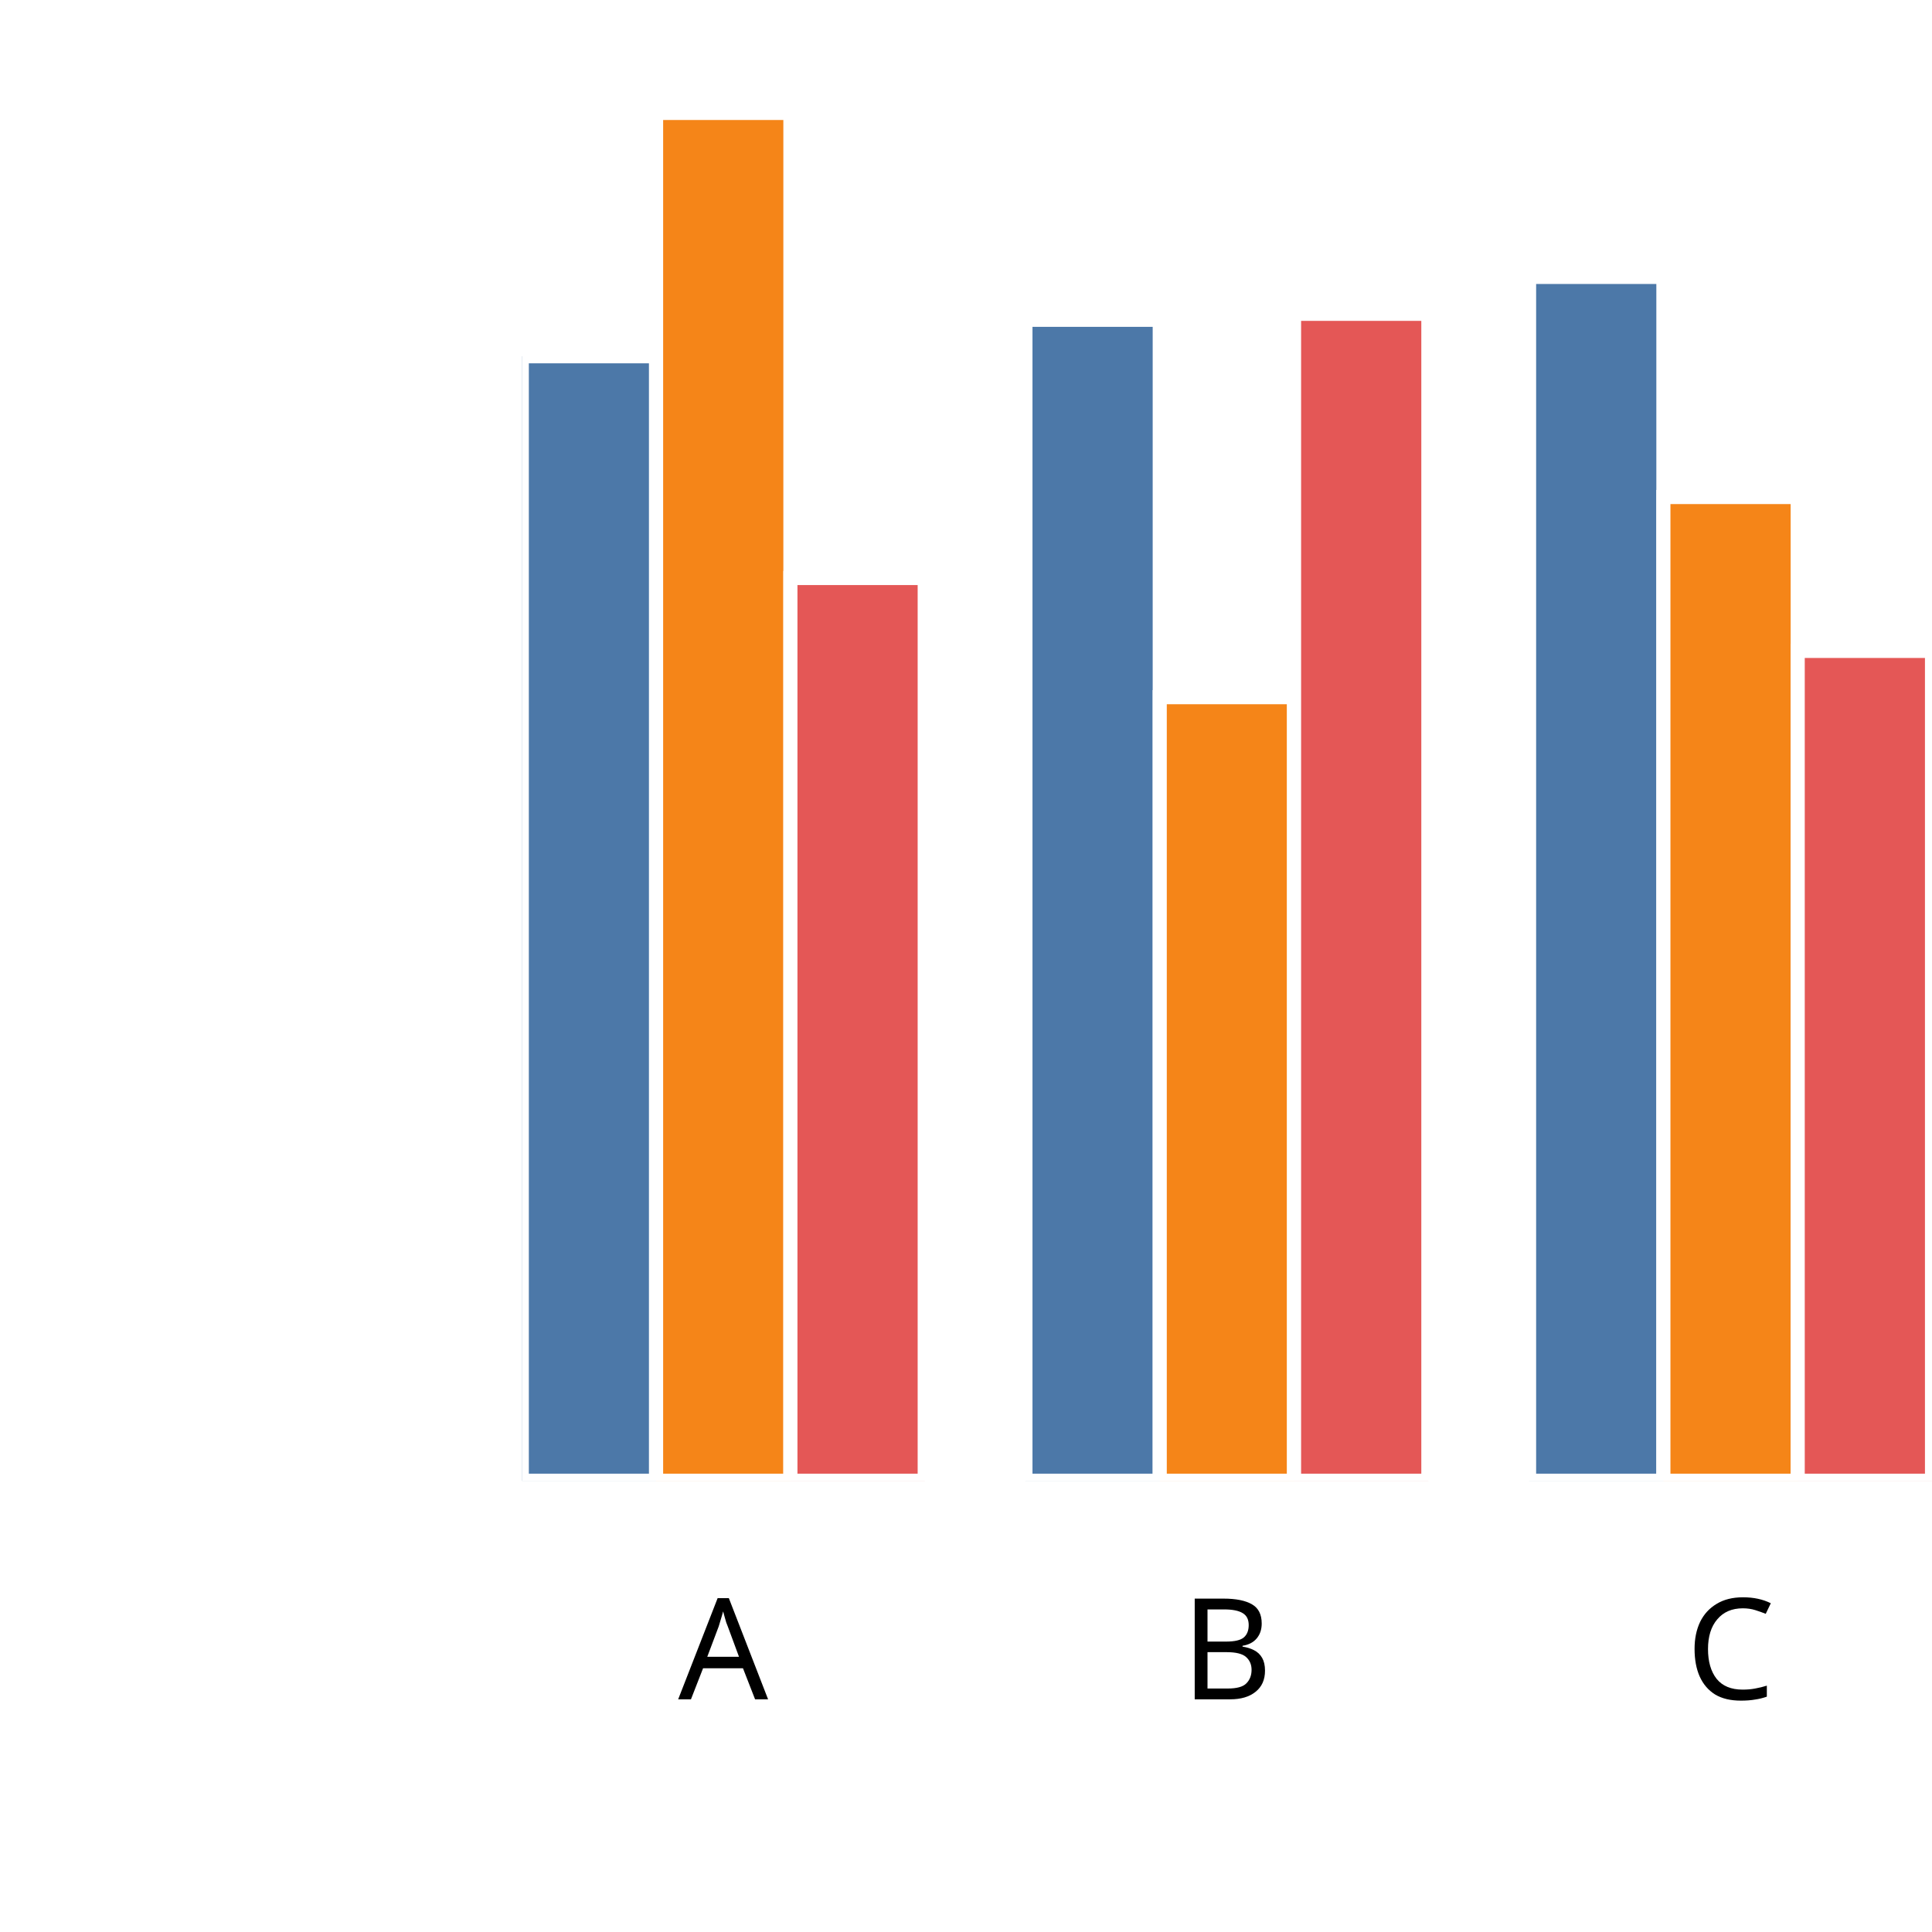
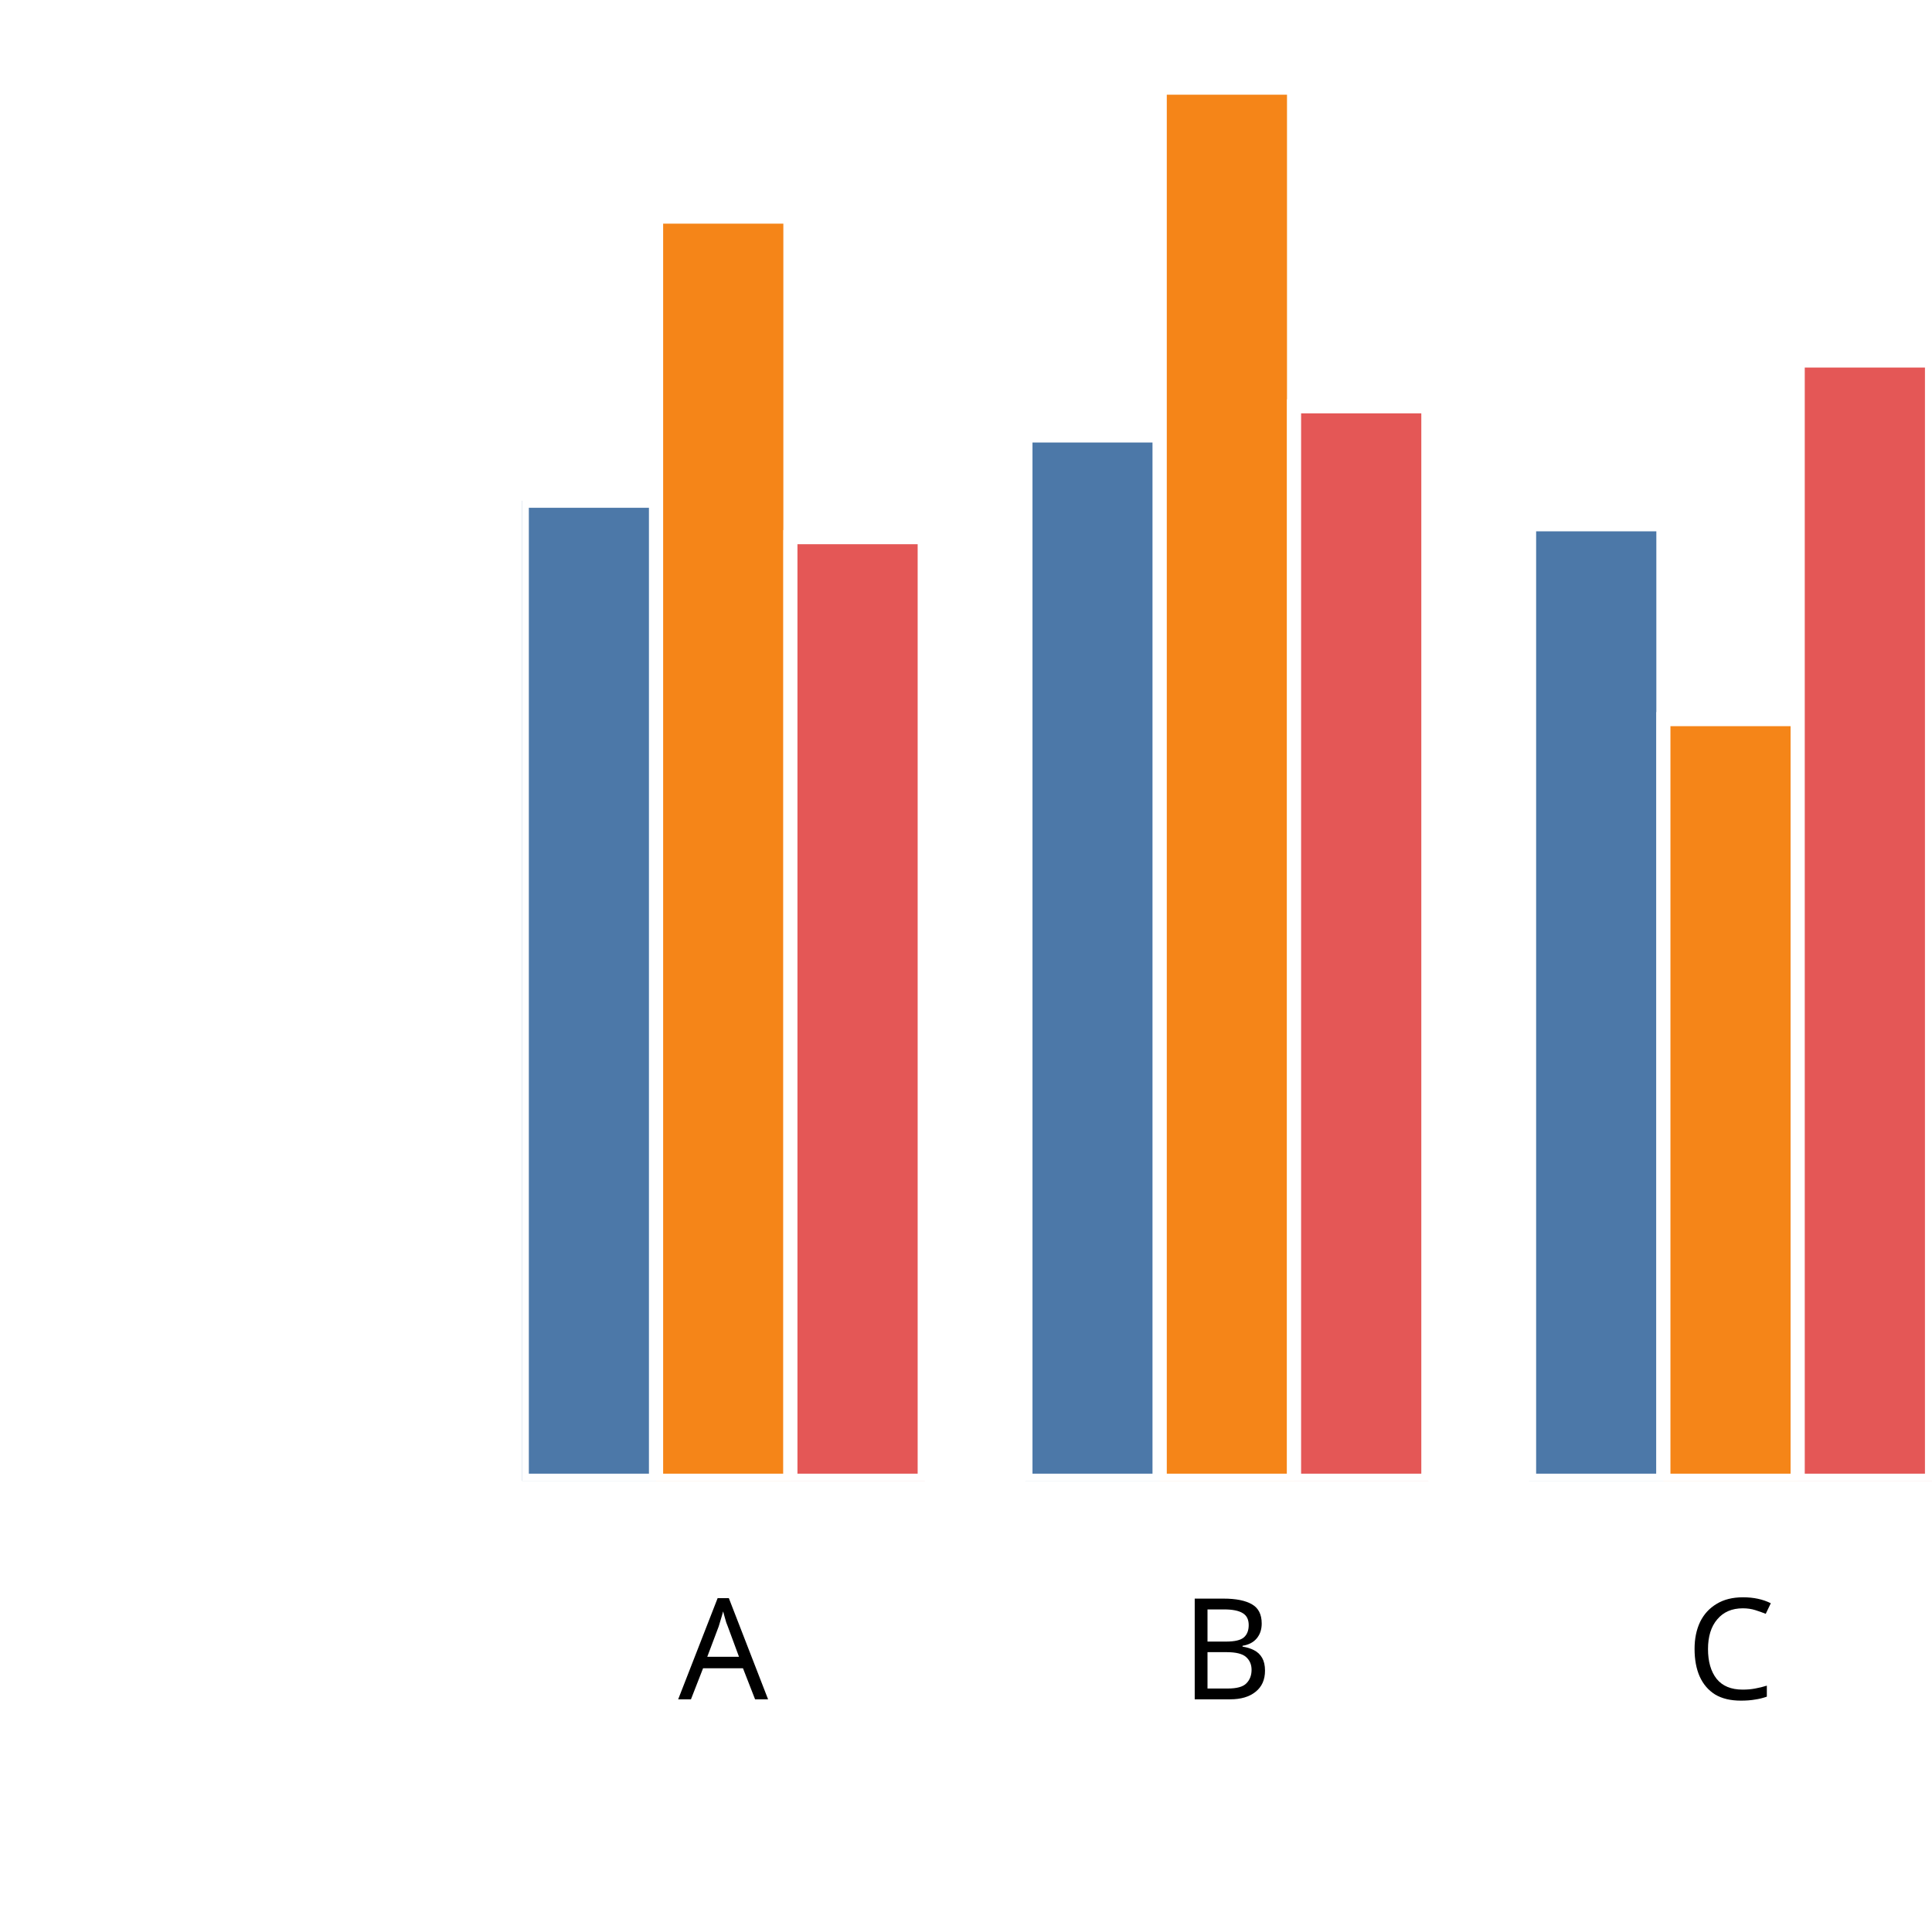
<svg xmlns="http://www.w3.org/2000/svg" version="1.1" class="marks" width="137" height="137" viewBox="0 0 137 137">
  <rect width="137" height="137" fill="white" />
  <g fill="none" stroke-miterlimit="10" transform="translate(37,5)">
    <g class="mark-group role-frame root" role="graphics-object" aria-roledescription="group mark container">
      <g transform="translate(0,0)">
        <path class="background" aria-hidden="true" d="M0,0h100v100h-100Z" />
        <g>
          <g class="mark-group role-axis" role="graphics-symbol" aria-roledescription="axis" aria-label="X-axis titled 'x' for a discrete scale with 3 values: A, B, C">
            <g transform="translate(0.5,100.5)">
              <path class="background" aria-hidden="true" d="M0,0h0v0h0Z" pointer-events="none" />
              <g>
                <g class="mark-rule role-axis-tick" pointer-events="none">
                  <line transform="translate(14,0)" x2="0" y2="5" stroke="white" stroke-width="1.01" opacity="1" />
                  <line transform="translate(50,0)" x2="0" y2="5" stroke="white" stroke-width="1.01" opacity="1" />
                  <line transform="translate(85,0)" x2="0" y2="5" stroke="white" stroke-width="1.01" opacity="1" />
                </g>
                <g class="mark-text role-axis-label" pointer-events="none">
                  <text text-anchor="middle" transform="translate(13.78571,15)" font-family="sans-serif" font-size="10px" font-style="normal" font-weight="400" fill="black" opacity="1">A</text>
                  <text text-anchor="middle" transform="translate(49.5,15)" font-family="sans-serif" font-size="10px" font-style="normal" font-weight="400" fill="black" opacity="1">B</text>
                  <text text-anchor="middle" transform="translate(85.21429,15)" font-family="sans-serif" font-size="10px" font-style="normal" font-weight="400" fill="black" opacity="1">C</text>
                </g>
                <g class="mark-text role-axis-title" pointer-events="none">
                  <text text-anchor="middle" transform="translate(50,30)" font-family="sans-serif" font-size="11px" font-style="normal" font-weight="400" fill="white" opacity="1">x</text>
                </g>
              </g>
              <path class="foreground" aria-hidden="true" d="" pointer-events="none" display="none" />
            </g>
          </g>
          <g class="mark-group role-axis" role="graphics-symbol" aria-roledescription="axis" aria-label="Y-axis titled 'sum of y' for a linear scale with values from 0.0 to 2.0">
            <g transform="translate(0.5,0.5)">
              <path class="background" aria-hidden="true" d="M0,0h0v0h0Z" pointer-events="none" />
              <g>
                <g class="mark-rule role-axis-tick" pointer-events="none">
                  <line transform="translate(0,100)" x2="-5" y2="0" stroke="white" stroke-width="1.01" opacity="1" />
                  <line transform="translate(0,75)" x2="-5" y2="0" stroke="white" stroke-width="1.01" opacity="1" />
                  <line transform="translate(0,50)" x2="-5" y2="0" stroke="white" stroke-width="1.01" opacity="1" />
                  <line transform="translate(0,25)" x2="-5" y2="0" stroke="white" stroke-width="1.01" opacity="1" />
                  <line transform="translate(0,0)" x2="-5" y2="0" stroke="white" stroke-width="1.01" opacity="1" />
                </g>
                <g class="mark-text role-axis-label" pointer-events="none">
                  <text text-anchor="end" transform="translate(-7,103)" font-family="sans-serif" font-size="10px" font-style="normal" font-weight="400" fill="white" opacity="1">0.0</text>
                  <text text-anchor="end" transform="translate(-7,78)" font-family="sans-serif" font-size="10px" font-style="normal" font-weight="400" fill="white" opacity="1">0.5</text>
                  <text text-anchor="end" transform="translate(-7,53)" font-family="sans-serif" font-size="10px" font-style="normal" font-weight="400" fill="white" opacity="1">1.0</text>
                  <text text-anchor="end" transform="translate(-7,28)" font-family="sans-serif" font-size="10px" font-style="normal" font-weight="400" fill="white" opacity="1">1.5</text>
                  <text text-anchor="end" transform="translate(-7,3)" font-family="sans-serif" font-size="10px" font-style="normal" font-weight="400" fill="white" opacity="1">2.0</text>
                </g>
                <g class="mark-text role-axis-title" pointer-events="none">
                  <text text-anchor="middle" transform="translate(-26,50) rotate(-90) translate(0,-2)" font-family="sans-serif" font-size="11px" font-style="normal" font-weight="400" fill="white" opacity="1">sum of y</text>
                </g>
              </g>
              <path class="foreground" aria-hidden="true" d="" pointer-events="none" display="none" />
            </g>
          </g>
          <g class="mark-group role-scope" clip-path="url(#clip1)" role="graphics-object" aria-roledescription="group mark container">
            <g transform="translate(0,0)">
              <path class="background" aria-hidden="true" d="M0,0h0v0h0Z" />
              <g>
                <g class="mark-rect role-mark" role="graphics-symbol" aria-roledescription="rect mark container">
-                   <path d="M1.7763568394002505e-15,20.263h9.524v79.737h-9.524Z" fill="#4c78a8" stroke="white" stroke-width="1" opacity="1" />
-                   <path d="M9.524,3.007h9.524v96.993h-9.524Z" fill="#f58518" stroke="white" stroke-width="1" opacity="1" />
-                   <path d="M19.048,35.987h9.524v64.013h-9.524Z" fill="#e45756" stroke="white" stroke-width="1" opacity="1" />
+                   <path d="M1.7763568394002505e-15,30.507h9.524v69.493h-9.524Z" fill="#4c78a8" stroke="white" stroke-width="1" opacity="1" />
+                   <path d="M9.524,10.36h9.524v89.64h-9.524Z" fill="#f58518" stroke="white" stroke-width="1" opacity="1" />
+                   <path d="M19.048,33.091h9.524v66.909h-9.524Z" fill="#e45756" stroke="white" stroke-width="1" opacity="1" />
                </g>
              </g>
              <path class="foreground" aria-hidden="true" d="" display="none" />
            </g>
            <g transform="translate(35.71429,0)">
              <path class="background" aria-hidden="true" d="M0,0h0v0h0Z" />
              <g>
                <g class="mark-rect role-mark" role="graphics-symbol" aria-roledescription="rect mark container">
-                   <path d="M1.7763568394002505e-15,17.677h9.524v82.323h-9.524Z" fill="#4c78a8" stroke="white" stroke-width="1" opacity="1" />
-                   <path d="M9.524,44.436h9.524v55.564h-9.524Z" fill="#f58518" stroke="white" stroke-width="1" opacity="1" />
-                   <path d="M19.048,17.254h9.524v82.746h-9.524Z" fill="#e45756" stroke="white" stroke-width="1" opacity="1" />
+                   <path d="M1.7763568394002505e-15,25.879h9.524v74.121h-9.524Z" fill="#4c78a8" stroke="white" stroke-width="1" opacity="1" />
+                   <path d="M9.524,1.213h9.524v98.787h-9.524Z" fill="#f58518" stroke="white" stroke-width="1" opacity="1" />
+                   <path d="M19.048,23.812h9.524v76.188h-9.524Z" fill="#e45756" stroke="white" stroke-width="1" opacity="1" />
                </g>
              </g>
              <path class="foreground" aria-hidden="true" d="" display="none" />
            </g>
            <g transform="translate(71.42857,0)">
              <path class="background" aria-hidden="true" d="M0,0h0v0h0Z" />
              <g>
                <g class="mark-rect role-mark" role="graphics-symbol" aria-roledescription="rect mark container">
-                   <path d="M1.7763568394002505e-15,14.637h9.524v85.363h-9.524Z" fill="#4c78a8" stroke="white" stroke-width="1" opacity="1" />
-                   <path d="M9.524,30.244h9.524v69.756h-9.524Z" fill="#f58518" stroke="white" stroke-width="1" opacity="1" />
-                   <path d="M19.048,41.157h9.524v58.843h-9.524Z" fill="#e45756" stroke="white" stroke-width="1" opacity="1" />
+                   <path d="M1.7763568394002505e-15,32.178h9.524v67.822h-9.524Z" fill="#4c78a8" stroke="white" stroke-width="1" opacity="1" />
+                   <path d="M9.524,45.993h9.524v54.007h-9.524Z" fill="#f58518" stroke="white" stroke-width="1" opacity="1" />
+                   <path d="M19.048,20.562h9.524v79.438h-9.524Z" fill="#e45756" stroke="white" stroke-width="1" opacity="1" />
                </g>
              </g>
              <path class="foreground" aria-hidden="true" d="" display="none" />
            </g>
          </g>
        </g>
        <path class="foreground" aria-hidden="true" d="" display="none" />
      </g>
    </g>
  </g>
  <defs>
    <clipPath id="clip1">
      <rect x="0" y="0" width="100" height="100" />
    </clipPath>
  </defs>
</svg>
